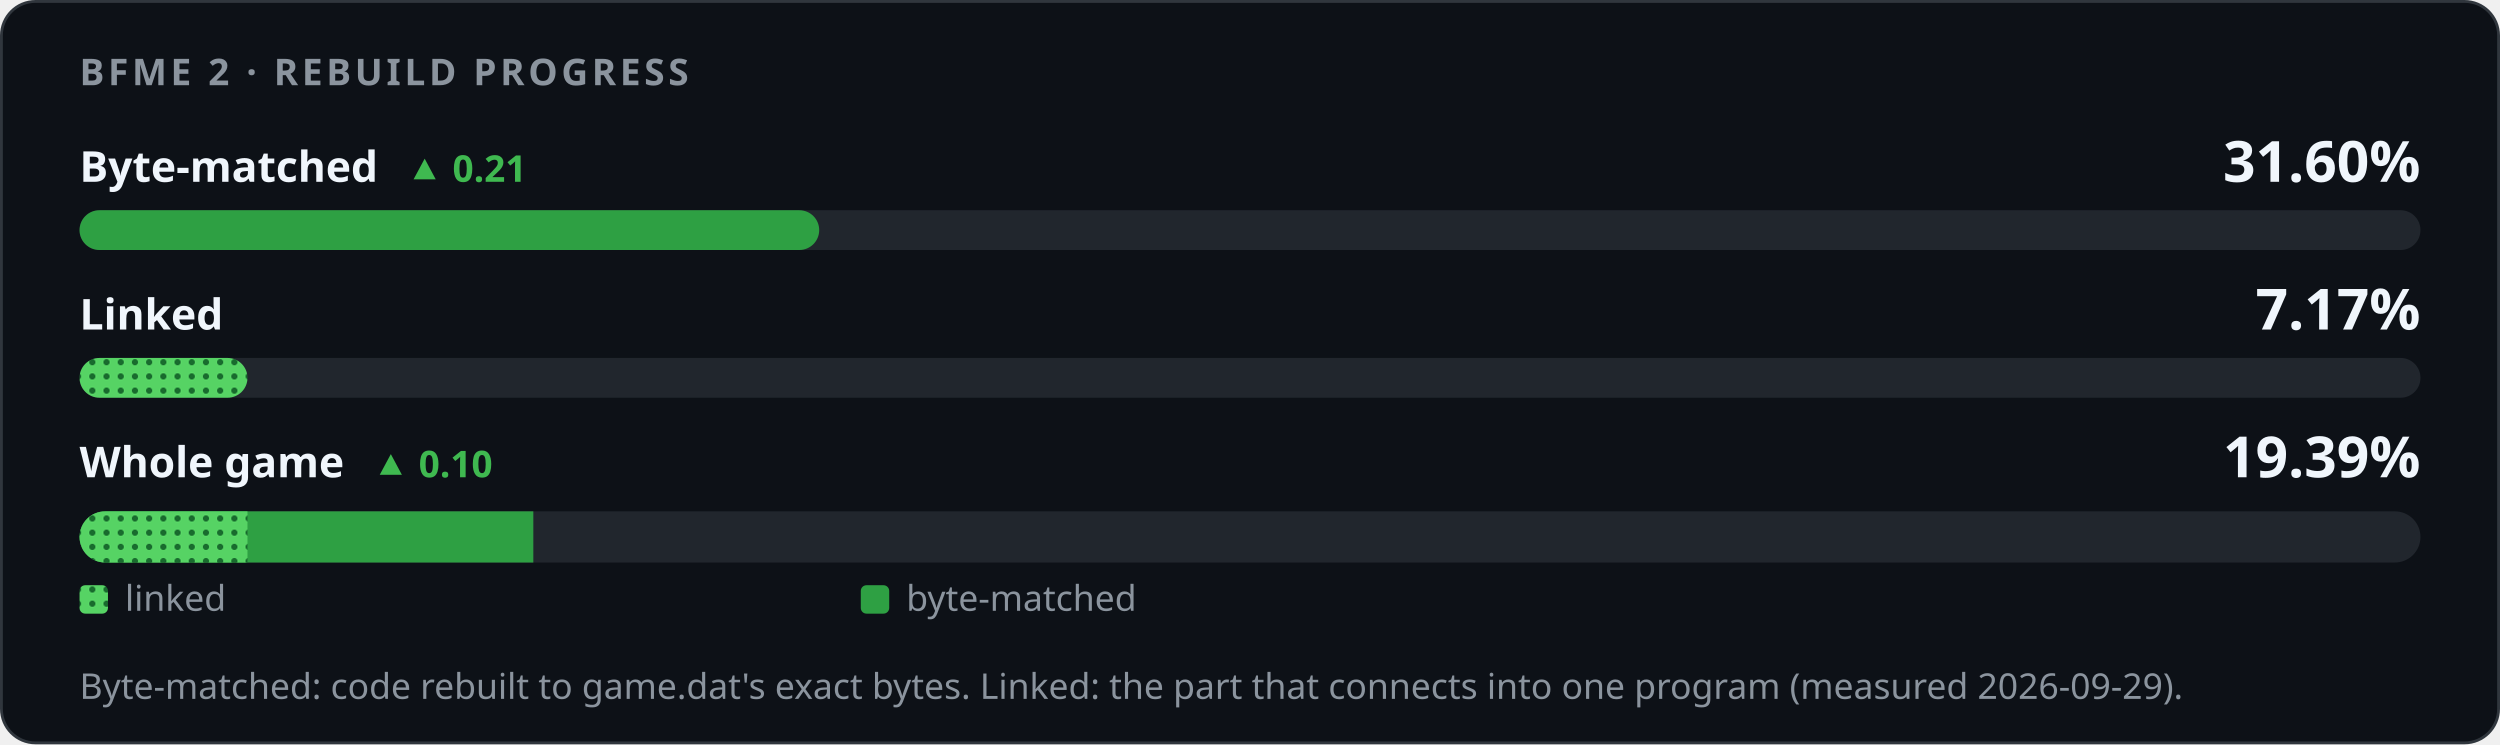
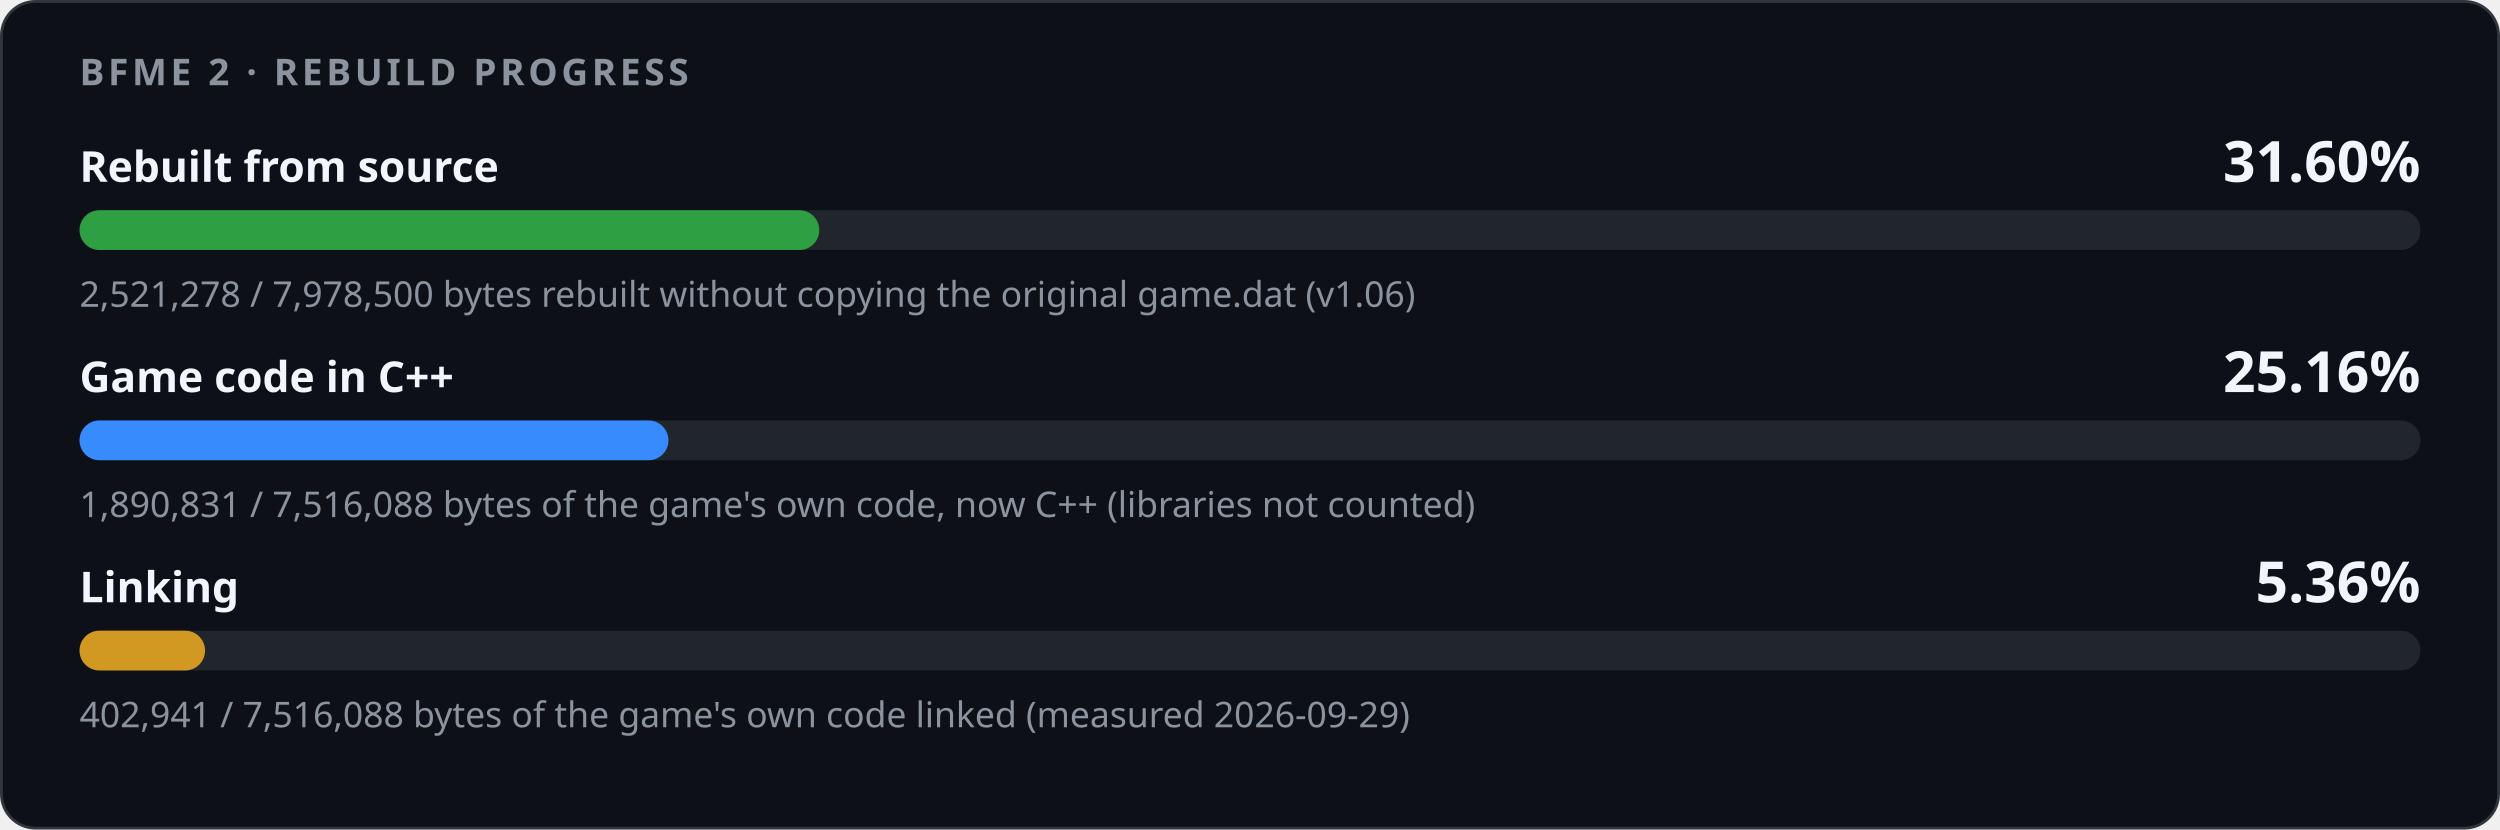
- <svg xmlns="http://www.w3.org/2000/svg" width="880" height="262" viewBox="0 0 880 262" role="img" aria-labelledby="title desc">
+ <svg xmlns="http://www.w3.org/2000/svg" width="880" height="292" viewBox="0 0 880 292" role="img" aria-labelledby="title desc">
  <style>
    .card { fill: #0d1117; stroke: #30363d; } .track { fill: #21262d; }
    .strong { fill: #f0f6fc; } .muted { fill: #8b949e; } .up { fill: #3fb950; } .down { fill: #f85149; }
    @media (prefers-color-scheme: light) {
      .card { fill: #ffffff; stroke: #d0d7de; } .track { fill: #eaeef2; }
      .strong { fill: #1f2328; } .muted { fill: #59636e; } .up { fill: #1a7f37; } .down { fill: #cf222e; }
    }
  </style>
-   <defs>
-     <pattern id="dots" width="5" height="5" patternUnits="userSpaceOnUse">
-       <rect width="5" height="5" fill="#56d364" />
-       <circle cx="2.5" cy="2.5" r="1.1" fill="#196c2e" />
-     </pattern>
-     <clipPath id="whole">
-       <rect x="28" y="180" width="824" height="18" rx="9" />
-     </clipPath>
-   </defs>
-   <rect class="card" x="0.5" y="0.5" width="879" height="261" rx="12" />
+   <rect class="card" x="0.5" y="0.5" width="879" height="291" rx="12" />
  <g font-family="-apple-system,BlinkMacSystemFont,'Segoe UI','Noto Sans',Helvetica,Arial,sans-serif">
    <text x="28" y="30" class="muted" font-size="13" font-weight="600" letter-spacing="1.3">BFME 2 · REBUILD PROGRESS</text>
-     <text x="28" y="64" class="strong" font-size="15" font-weight="600">Byte-matched<tspan class="up" dx="10" font-size="13" font-weight="600">▲ 0.21</tspan>
-     </text>
+     <text x="28" y="64" class="strong" font-size="15" font-weight="600">Rebuilt from source</text>
    <text x="852" y="64" class="strong" font-size="20" font-weight="700" text-anchor="end">31.60%</text>
    <rect class="track" x="28" y="74" width="824" height="14" rx="7" />
-     <rect x="28" y="74" width="260.36" height="14" rx="7" fill="#2ea043" />
-     <text x="28" y="116" class="strong" font-size="15" font-weight="600">Linked</text>
-     <text x="852" y="116" class="strong" font-size="20" font-weight="700" text-anchor="end">7.17%</text>
-     <rect class="track" x="28" y="126" width="824" height="14" rx="7" />
-     <rect x="28" y="126" width="59.11" height="14" rx="7" fill="url(#dots)" />
-     <text x="28" y="168" class="strong" font-size="15" font-weight="600">Whole game<tspan class="up" dx="10" font-size="13" font-weight="600">▲ 0.10</tspan>
-     </text>
-     <text x="852" y="168" class="strong" font-size="20" font-weight="700" text-anchor="end">19.39%</text>
-     <rect class="track" x="28" y="180" width="824" height="18" rx="9" />
-     <g clip-path="url(#whole)">
-       <rect x="28" y="180" width="159.73" height="18" fill="#2ea043" />
-       <rect x="28" y="180" width="59.11" height="18" fill="url(#dots)" />
-     </g>
-     <rect x="28" y="206" width="10" height="10" rx="2" fill="url(#dots)" />
-     <text x="44" y="215" class="muted" font-size="12.5">linked</text>
-     <rect x="303" y="206" width="10" height="10" rx="2" fill="#2ea043" />
-     <text x="319" y="215" class="muted" font-size="12.5">byte-matched</text>
-     <text x="28" y="246" class="muted" font-size="12.5">Byte-matched: code rebuilt to game.dat's exact bytes. Linked: the part that connects into one program (measured 2026-09-29).</text>
+     <rect x="28" y="74" width="260.39" height="14" rx="7" fill="#2ea043" />
+     <text x="28" y="108" class="muted" font-size="12.5">2,521,278 / 7,978,500 bytes rebuilt without copying the original game.dat (v1.06)</text>
+     <text x="28" y="138" class="strong" font-size="15" font-weight="600">Game code in C++</text>
+     <text x="852" y="138" class="strong" font-size="20" font-weight="700" text-anchor="end">25.16%</text>
+     <rect class="track" x="28" y="148" width="824" height="14" rx="7" />
+     <rect x="28" y="148" width="207.29" height="14" rx="7" fill="#388bfd" />
+     <text x="28" y="182" class="muted" font-size="12.5">1,890,831 / 7,516,088 bytes of the game's own code, now C++ (libraries not counted)</text>
+     <text x="28" y="212" class="strong" font-size="15" font-weight="600">Linking</text>
+     <text x="852" y="212" class="strong" font-size="20" font-weight="700" text-anchor="end">5.36%</text>
+     <rect class="track" x="28" y="222" width="824" height="14" rx="7" />
+     <rect x="28" y="222" width="44.18" height="14" rx="7" fill="#d29922" />
+     <text x="28" y="256" class="muted" font-size="12.5">402,941 / 7,516,088 bytes of the game's own code linked (measured 2026-09-29)</text>
  </g>
</svg>
